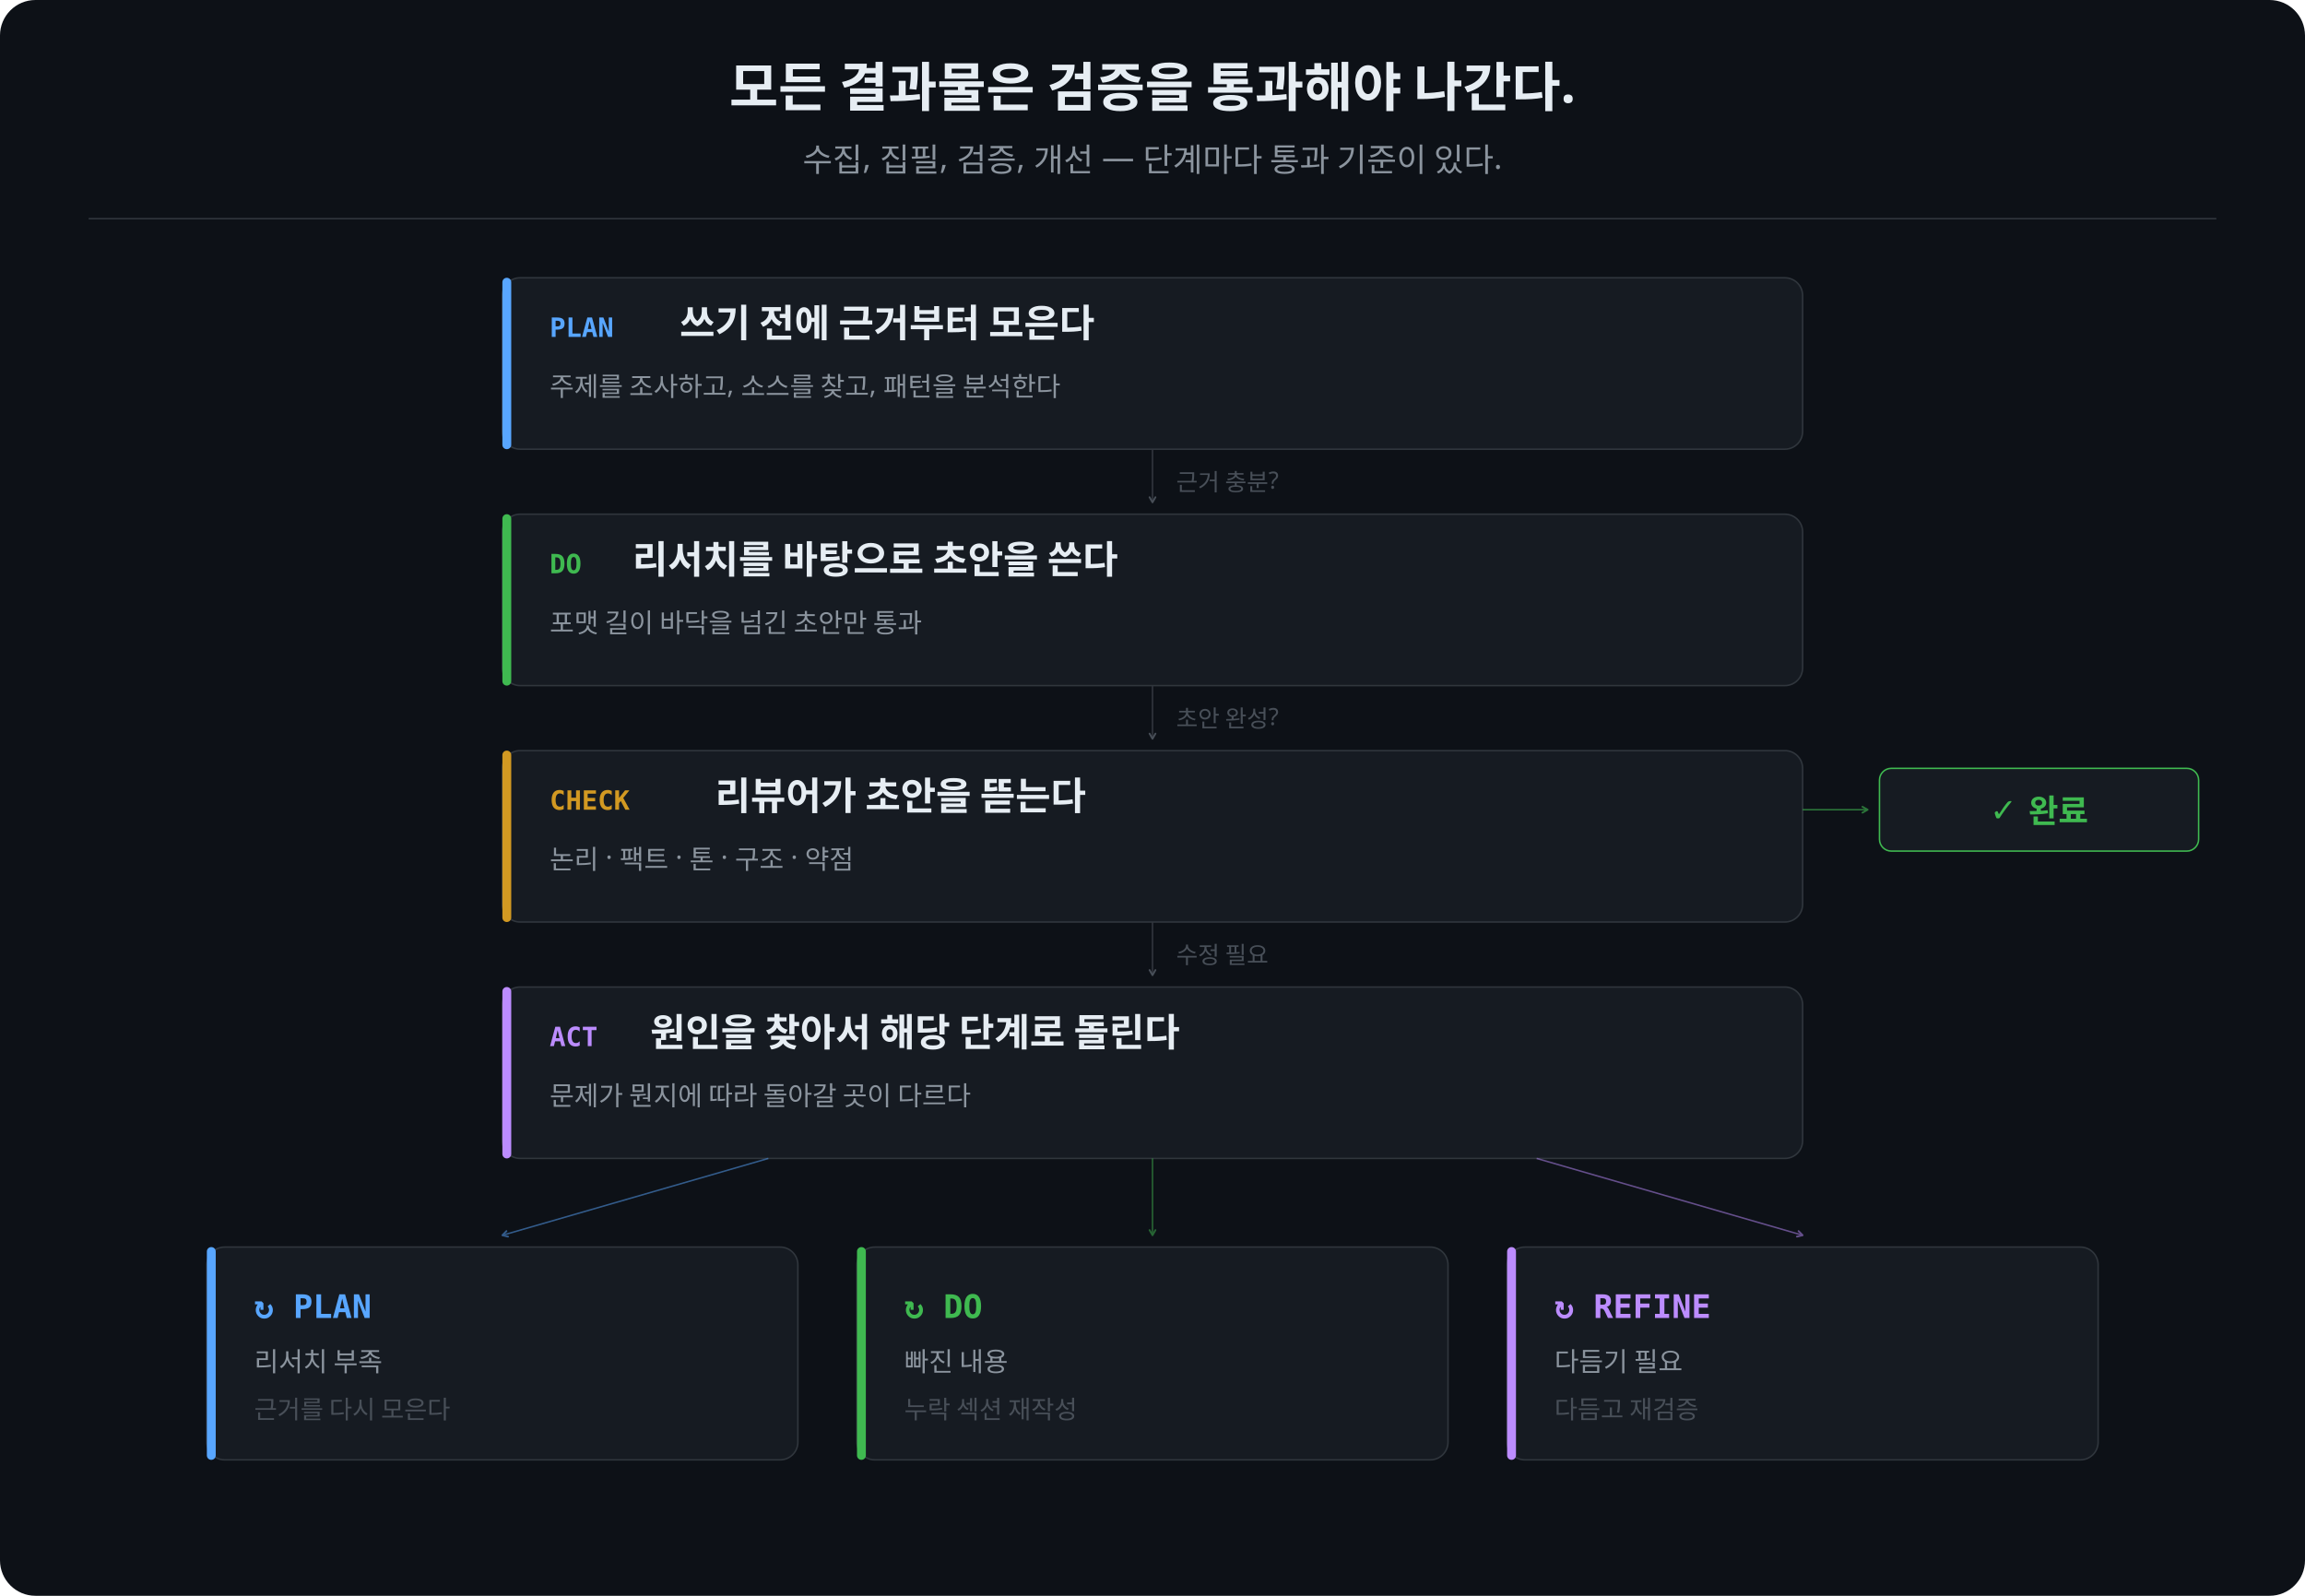
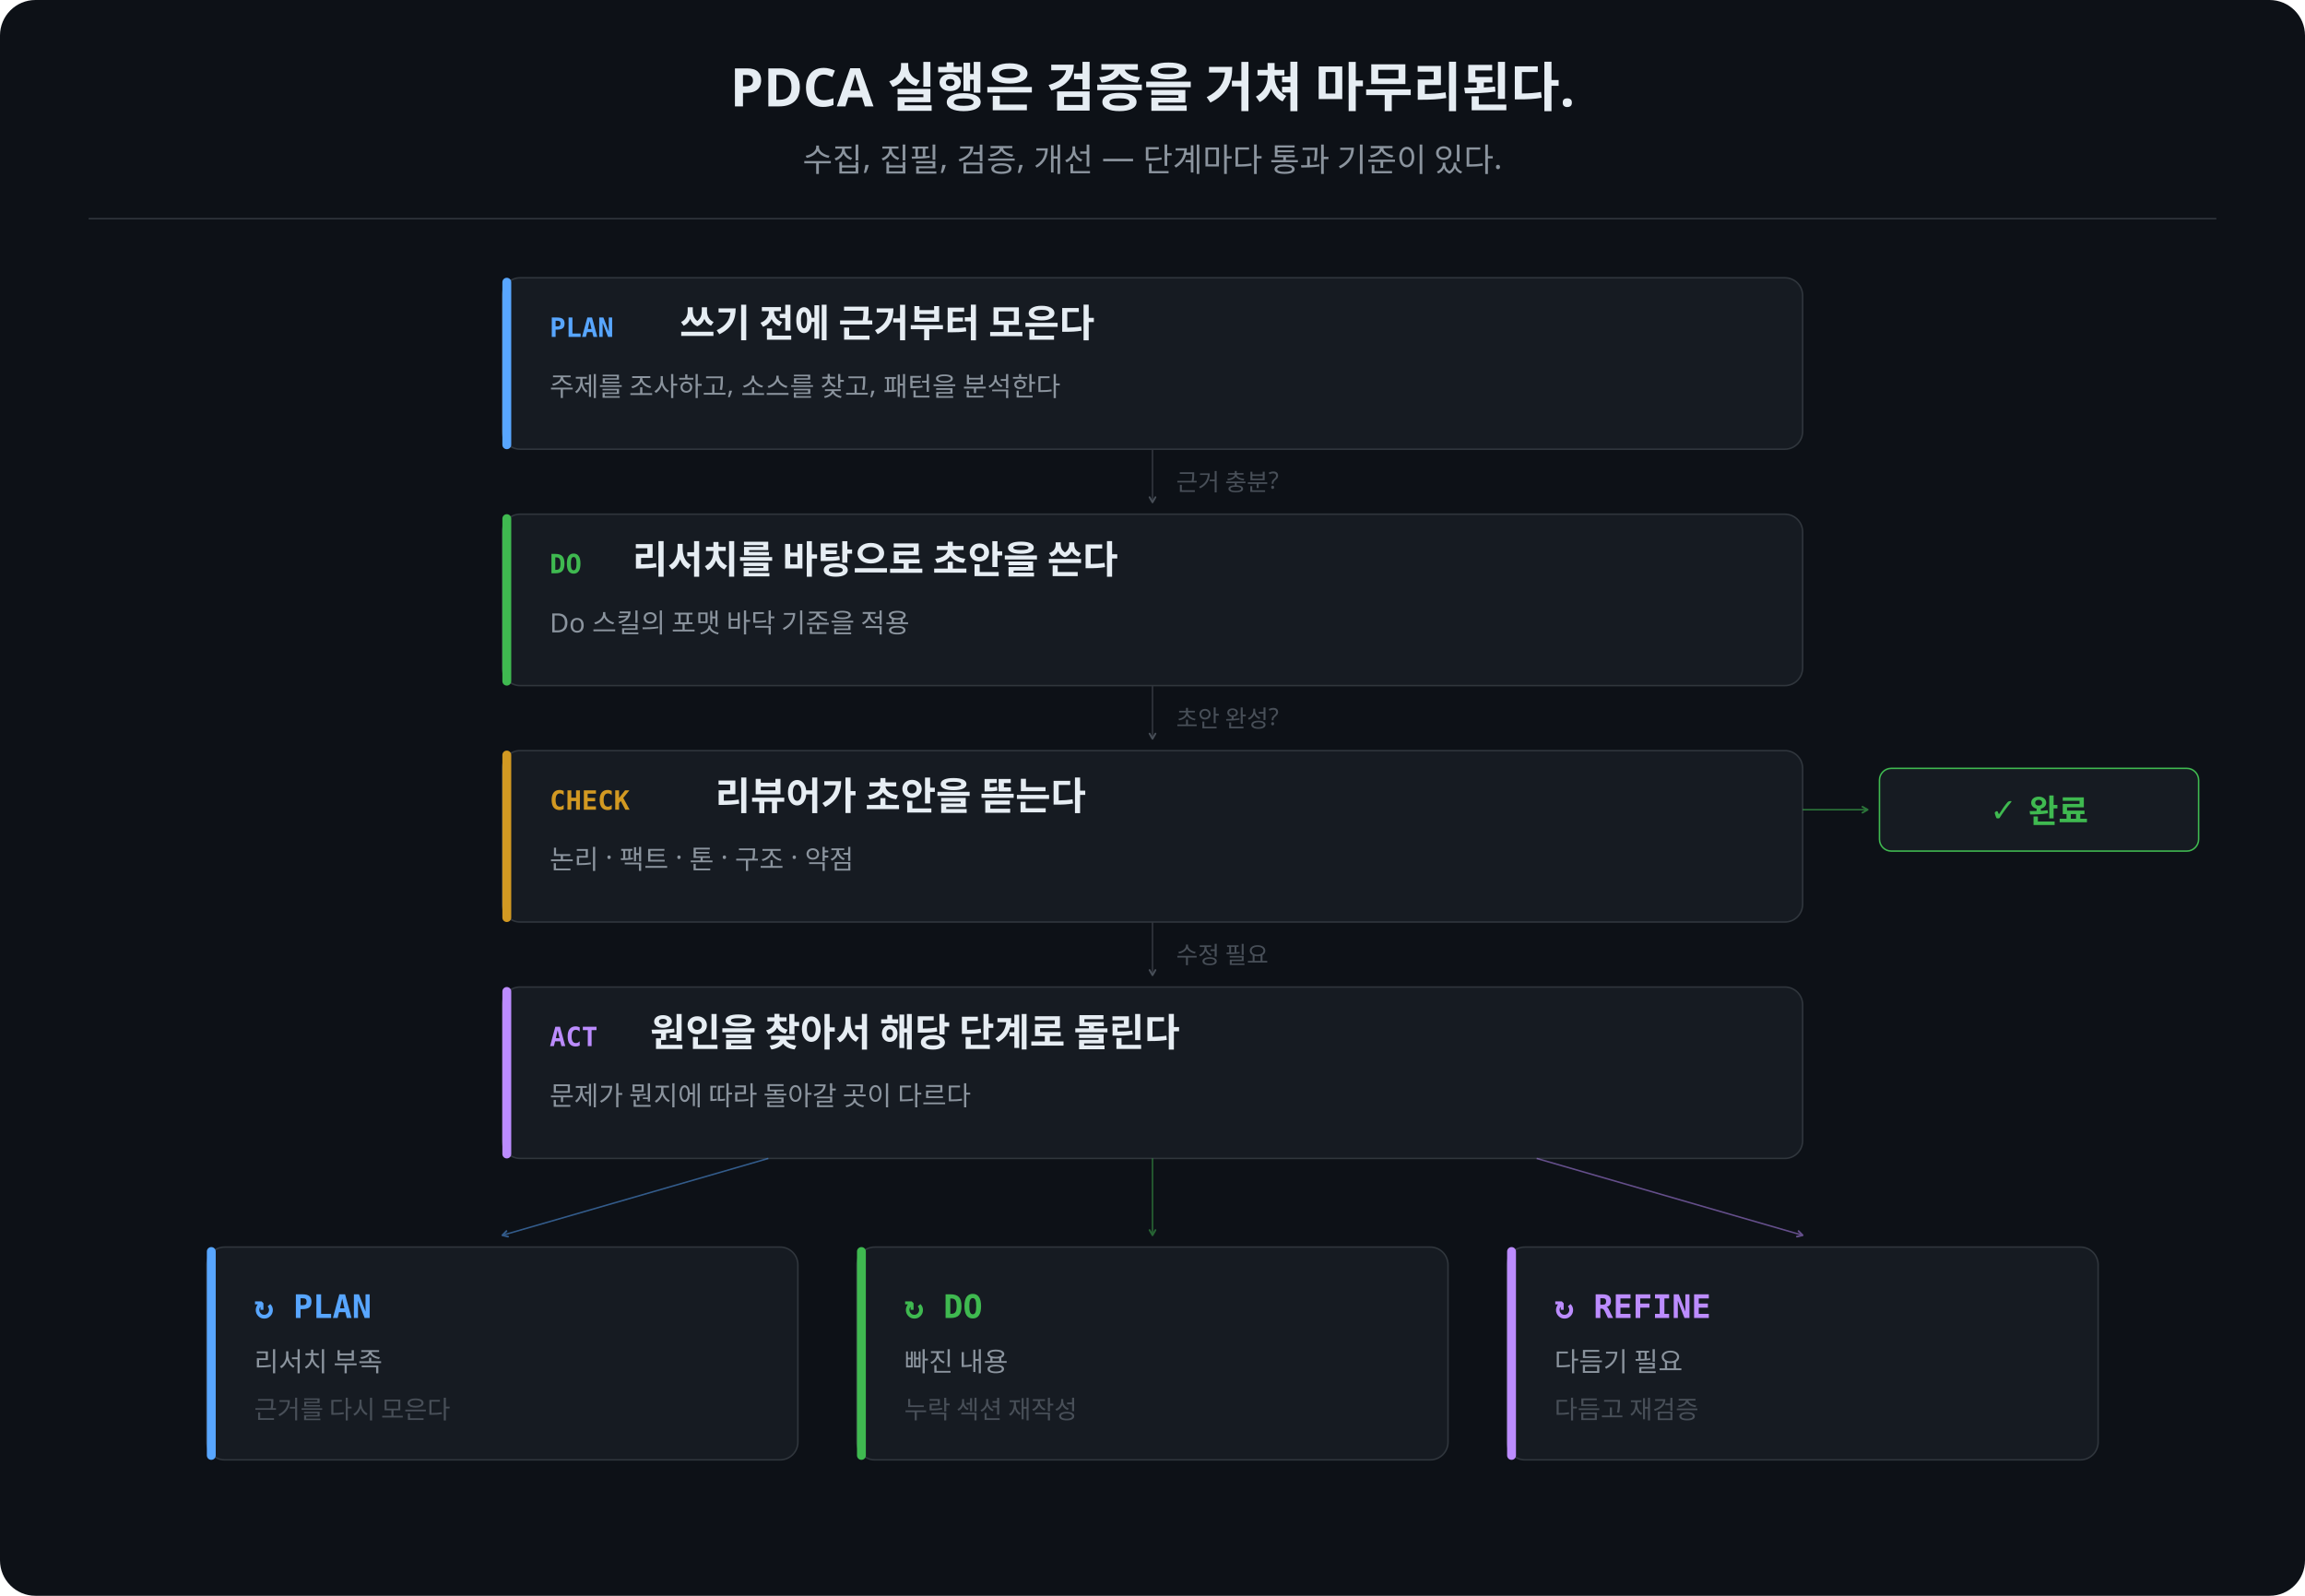
<svg xmlns="http://www.w3.org/2000/svg" viewBox="0 0 780 540" fill="none" role="img" aria-labelledby="pc-title pc-desc">
  <defs>
    <marker id="arr" markerWidth="5" markerHeight="5" refX="4" refY="2.5" orient="auto" markerUnits="strokeWidth">
      <path d="M0.5,0.5 L4,2.5 L0.5,4.5" fill="none" stroke="#484f58" stroke-width="1.2" stroke-linecap="round" stroke-linejoin="round" />
    </marker>
    <marker id="arr-green" markerWidth="5" markerHeight="5" refX="4" refY="2.5" orient="auto" markerUnits="strokeWidth">
      <path d="M0.5,0.5 L4,2.5 L0.5,4.5" fill="none" stroke="#3fb950" stroke-width="1.2" stroke-linecap="round" stroke-linejoin="round" />
    </marker>
    <marker id="arr-blue" markerWidth="5" markerHeight="5" refX="4" refY="2.5" orient="auto" markerUnits="strokeWidth">
      <path d="M0.5,0.5 L4,2.5 L0.5,4.5" fill="none" stroke="#58a6ff" stroke-width="1.2" stroke-linecap="round" stroke-linejoin="round" />
    </marker>
    <marker id="arr-act" markerWidth="5" markerHeight="5" refX="4" refY="2.5" orient="auto" markerUnits="strokeWidth">
      <path d="M0.5,0.5 L4,2.5 L0.5,4.5" fill="none" stroke="#bc8cff" stroke-width="1.2" stroke-linecap="round" stroke-linejoin="round" />
    </marker>
  </defs>
  <rect width="780" height="540" rx="12" fill="#0d1117" />
-   <text x="390" y="36" text-anchor="middle" fill="#e6edf3" font-size="18" font-weight="700" font-family="Apple SD Gothic Neo, Malgun Gothic, sans-serif">모든 결과물은 검증을 통과해야 나간다.</text>
+   <text x="390" y="36" text-anchor="middle" fill="#e6edf3" font-size="18" font-weight="700" font-family="Apple SD Gothic Neo, Malgun Gothic, sans-serif">PDCA 실행은 검증을 거쳐 마무리된다.</text>
  <text x="390" y="58" text-anchor="middle" fill="#8b949e" font-size="11" font-family="Apple SD Gothic Neo, Malgun Gothic, sans-serif">수집, 집필, 검증, 개선 — 단계마다 통과 기준이 있다.</text>
  <line x1="30" y1="74" x2="750" y2="74" stroke="#30363d" stroke-width="0.5" />
  <rect x="170" y="94" width="440" height="58" rx="6" fill="#161b22" stroke="#30363d" stroke-width="0.5" />
  <rect x="170" y="94" width="3" height="58" rx="1.5" fill="#58a6ff" />
  <text x="186" y="114" fill="#58a6ff" font-size="9" font-weight="600" font-family="SF Mono, Consolas, monospace">PLAN</text>
  <text x="230" y="114" fill="#e6edf3" font-size="13" font-weight="600" font-family="Apple SD Gothic Neo, Malgun Gothic, sans-serif">쓰기 전에 근거부터 모은다</text>
  <text x="186" y="134" fill="#8b949e" font-size="9" font-family="Apple SD Gothic Neo, Malgun Gothic, sans-serif">주제를 조사하고, 소스를 찾고, 패턴을 분석한다</text>
  <line x1="390" y1="152" x2="390" y2="170" stroke="#30363d" stroke-width="0.5" marker-end="url(#arr)" />
  <text x="398" y="166" fill="#484f58" font-size="8" font-family="Apple SD Gothic Neo, Malgun Gothic, sans-serif">근거 충분?</text>
  <rect x="170" y="174" width="440" height="58" rx="6" fill="#161b22" stroke="#30363d" stroke-width="0.5" />
  <rect x="170" y="174" width="3" height="58" rx="1.5" fill="#3fb950" />
  <text x="186" y="194" fill="#3fb950" font-size="9" font-weight="600" font-family="SF Mono, Consolas, monospace">DO</text>
  <text x="214" y="194" fill="#e6edf3" font-size="13" font-weight="600" font-family="Apple SD Gothic Neo, Malgun Gothic, sans-serif">리서치를 바탕으로 초안을 쓴다</text>
-   <text x="186" y="214" fill="#8b949e" font-size="9" font-family="Apple SD Gothic Neo, Malgun Gothic, sans-serif">포맷 길이 바닥을 넘긴 초안만 통과</text>
+   <text x="186" y="214" fill="#8b949e" font-size="9" font-family="Apple SD Gothic Neo, Malgun Gothic, sans-serif">Do 스킬의 포맷 바닥 기준을 적용</text>
  <line x1="390" y1="232" x2="390" y2="250" stroke="#30363d" stroke-width="0.5" marker-end="url(#arr)" />
  <text x="398" y="246" fill="#484f58" font-size="8" font-family="Apple SD Gothic Neo, Malgun Gothic, sans-serif">초안 완성?</text>
  <rect x="170" y="254" width="440" height="58" rx="6" fill="#161b22" stroke="#30363d" stroke-width="0.5" />
  <rect x="170" y="254" width="3" height="58" rx="1.5" fill="#d29922" />
  <text x="186" y="274" fill="#d29922" font-size="9" font-weight="600" font-family="SF Mono, Consolas, monospace">CHECK</text>
  <text x="242" y="274" fill="#e6edf3" font-size="13" font-weight="600" font-family="Apple SD Gothic Neo, Malgun Gothic, sans-serif">리뷰어가 초안을 뜯는다</text>
  <text x="186" y="294" fill="#8b949e" font-size="9" font-family="Apple SD Gothic Neo, Malgun Gothic, sans-serif">논리 · 팩트 · 톤 · 구조 · 약점</text>
  <line x1="610" y1="274" x2="632" y2="274" stroke="#3fb950" stroke-width="0.5" opacity="0.6" marker-end="url(#arr-green)" />
  <rect x="636" y="260" width="108" height="28" rx="4" fill="#161b22" stroke="#3fb950" stroke-width="0.5" />
  <text x="690" y="278" text-anchor="middle" fill="#3fb950" font-size="11" font-weight="600" font-family="Apple SD Gothic Neo, Malgun Gothic, sans-serif">✓ 완료</text>
  <line x1="390" y1="312" x2="390" y2="330" stroke="#30363d" stroke-width="0.5" marker-end="url(#arr)" />
  <text x="398" y="326" fill="#484f58" font-size="8" font-family="Apple SD Gothic Neo, Malgun Gothic, sans-serif">수정 필요</text>
  <rect x="170" y="334" width="440" height="58" rx="6" fill="#161b22" stroke="#30363d" stroke-width="0.5" />
  <rect x="170" y="334" width="3" height="58" rx="1.5" fill="#bc8cff" />
  <text x="186" y="354" fill="#bc8cff" font-size="9" font-weight="600" font-family="SF Mono, Consolas, monospace">ACT</text>
  <text x="220" y="354" fill="#e6edf3" font-size="13" font-weight="600" font-family="Apple SD Gothic Neo, Malgun Gothic, sans-serif">원인을 찾아서 해당 단계로 돌린다</text>
  <text x="186" y="374" fill="#8b949e" font-size="9" font-family="Apple SD Gothic Neo, Malgun Gothic, sans-serif">문제가 뭔지에 따라 돌아갈 곳이 다르다</text>
  <line x1="260" y1="392" x2="170" y2="418" stroke="#58a6ff" stroke-width="0.5" opacity="0.5" marker-end="url(#arr-blue)" />
  <line x1="390" y1="392" x2="390" y2="418" stroke="#3fb950" stroke-width="0.5" opacity="0.5" marker-end="url(#arr-green)" />
  <line x1="520" y1="392" x2="610" y2="418" stroke="#bc8cff" stroke-width="0.5" opacity="0.5" marker-end="url(#arr-act)" />
  <rect x="70" y="422" width="200" height="72" rx="6" fill="#161b22" stroke="#30363d" stroke-width="0.5" />
  <rect x="70" y="422" width="3" height="72" rx="1.5" fill="#58a6ff" />
  <text x="86" y="446" fill="#58a6ff" font-size="11" font-weight="600" font-family="SF Mono, Consolas, monospace">↻ PLAN</text>
  <text x="86" y="464" fill="#8b949e" font-size="9" font-family="Apple SD Gothic Neo, Malgun Gothic, sans-serif">리서치 부족</text>
  <text x="86" y="480" fill="#484f58" font-size="8.5" font-family="Apple SD Gothic Neo, Malgun Gothic, sans-serif">근거를 다시 모은다</text>
  <rect x="290" y="422" width="200" height="72" rx="6" fill="#161b22" stroke="#30363d" stroke-width="0.5" />
  <rect x="290" y="422" width="3" height="72" rx="1.5" fill="#3fb950" />
  <text x="306" y="446" fill="#3fb950" font-size="11" font-weight="600" font-family="SF Mono, Consolas, monospace">↻ DO</text>
  <text x="306" y="464" fill="#8b949e" font-size="9" font-family="Apple SD Gothic Neo, Malgun Gothic, sans-serif">빠진 내용</text>
  <text x="306" y="480" fill="#484f58" font-size="8.5" font-family="Apple SD Gothic Neo, Malgun Gothic, sans-serif">누락 섹션 재작성</text>
  <rect x="510" y="422" width="200" height="72" rx="6" fill="#161b22" stroke="#30363d" stroke-width="0.5" />
  <rect x="510" y="422" width="3" height="72" rx="1.5" fill="#bc8cff" />
  <text x="526" y="446" fill="#bc8cff" font-size="11" font-weight="600" font-family="SF Mono, Consolas, monospace">↻ REFINE</text>
  <text x="526" y="464" fill="#8b949e" font-size="9" font-family="Apple SD Gothic Neo, Malgun Gothic, sans-serif">다듬기 필요</text>
  <text x="526" y="480" fill="#484f58" font-size="8.5" font-family="Apple SD Gothic Neo, Malgun Gothic, sans-serif">다듬고 재검증</text>
</svg>
